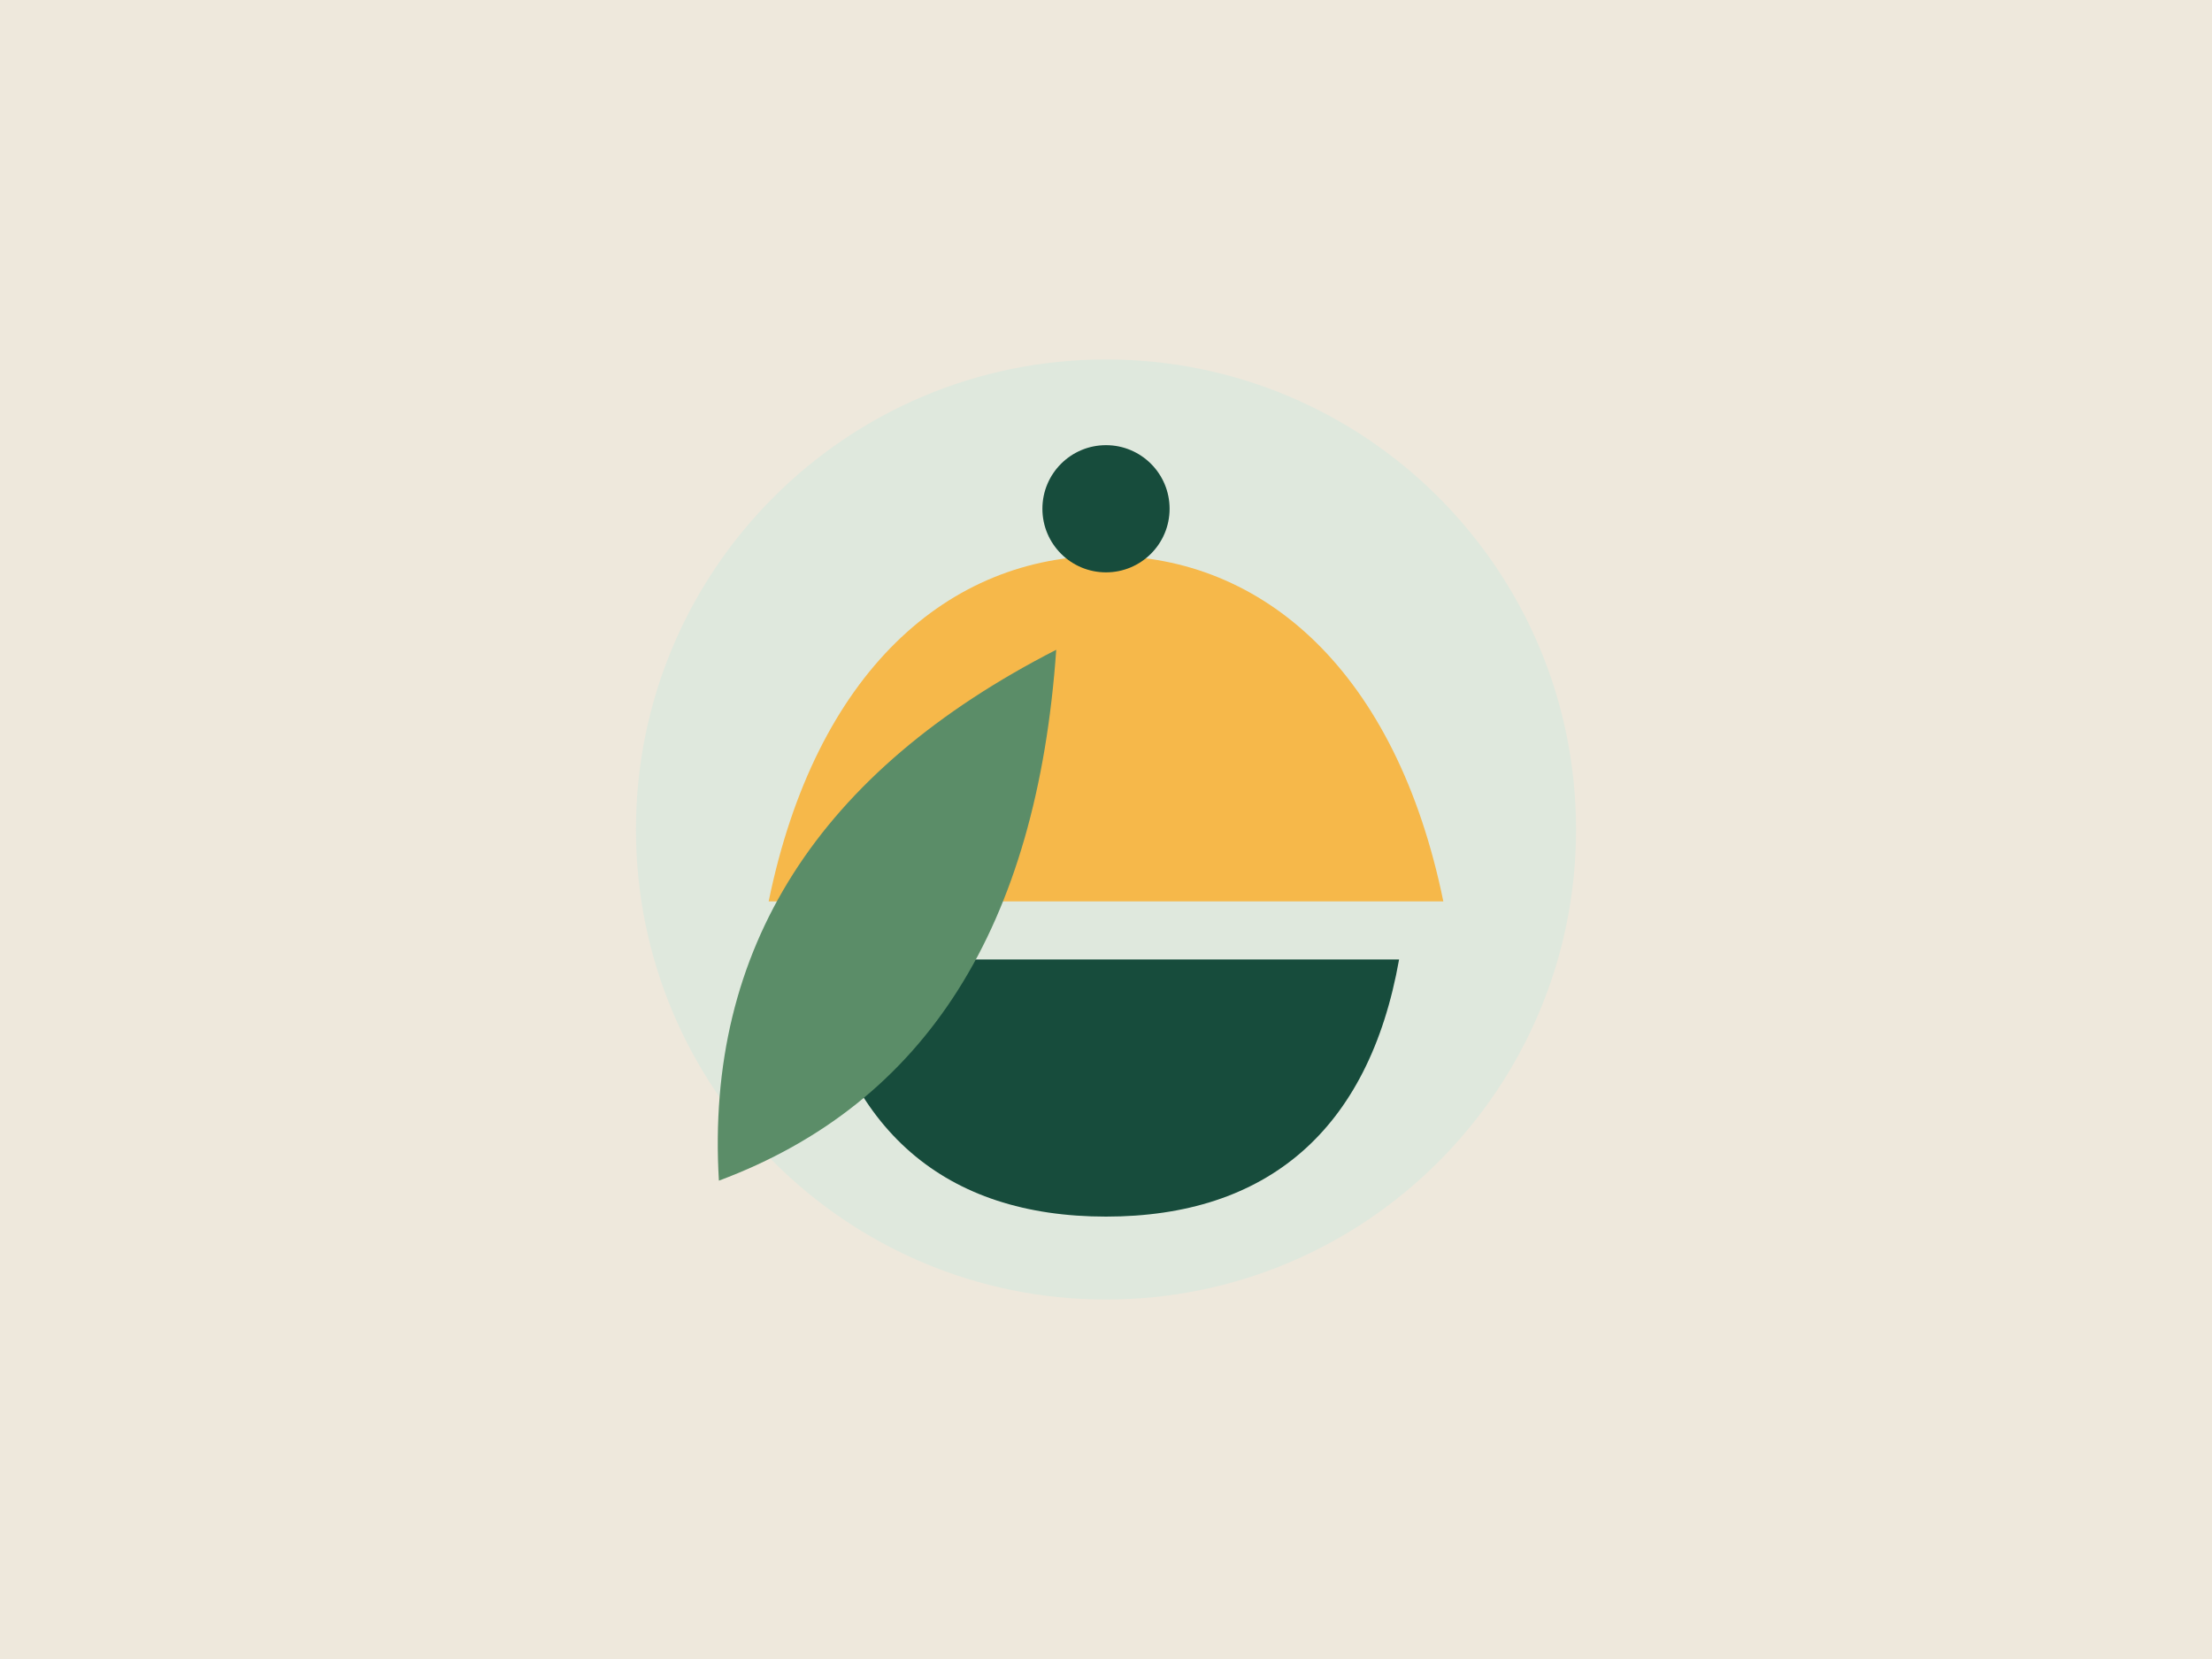
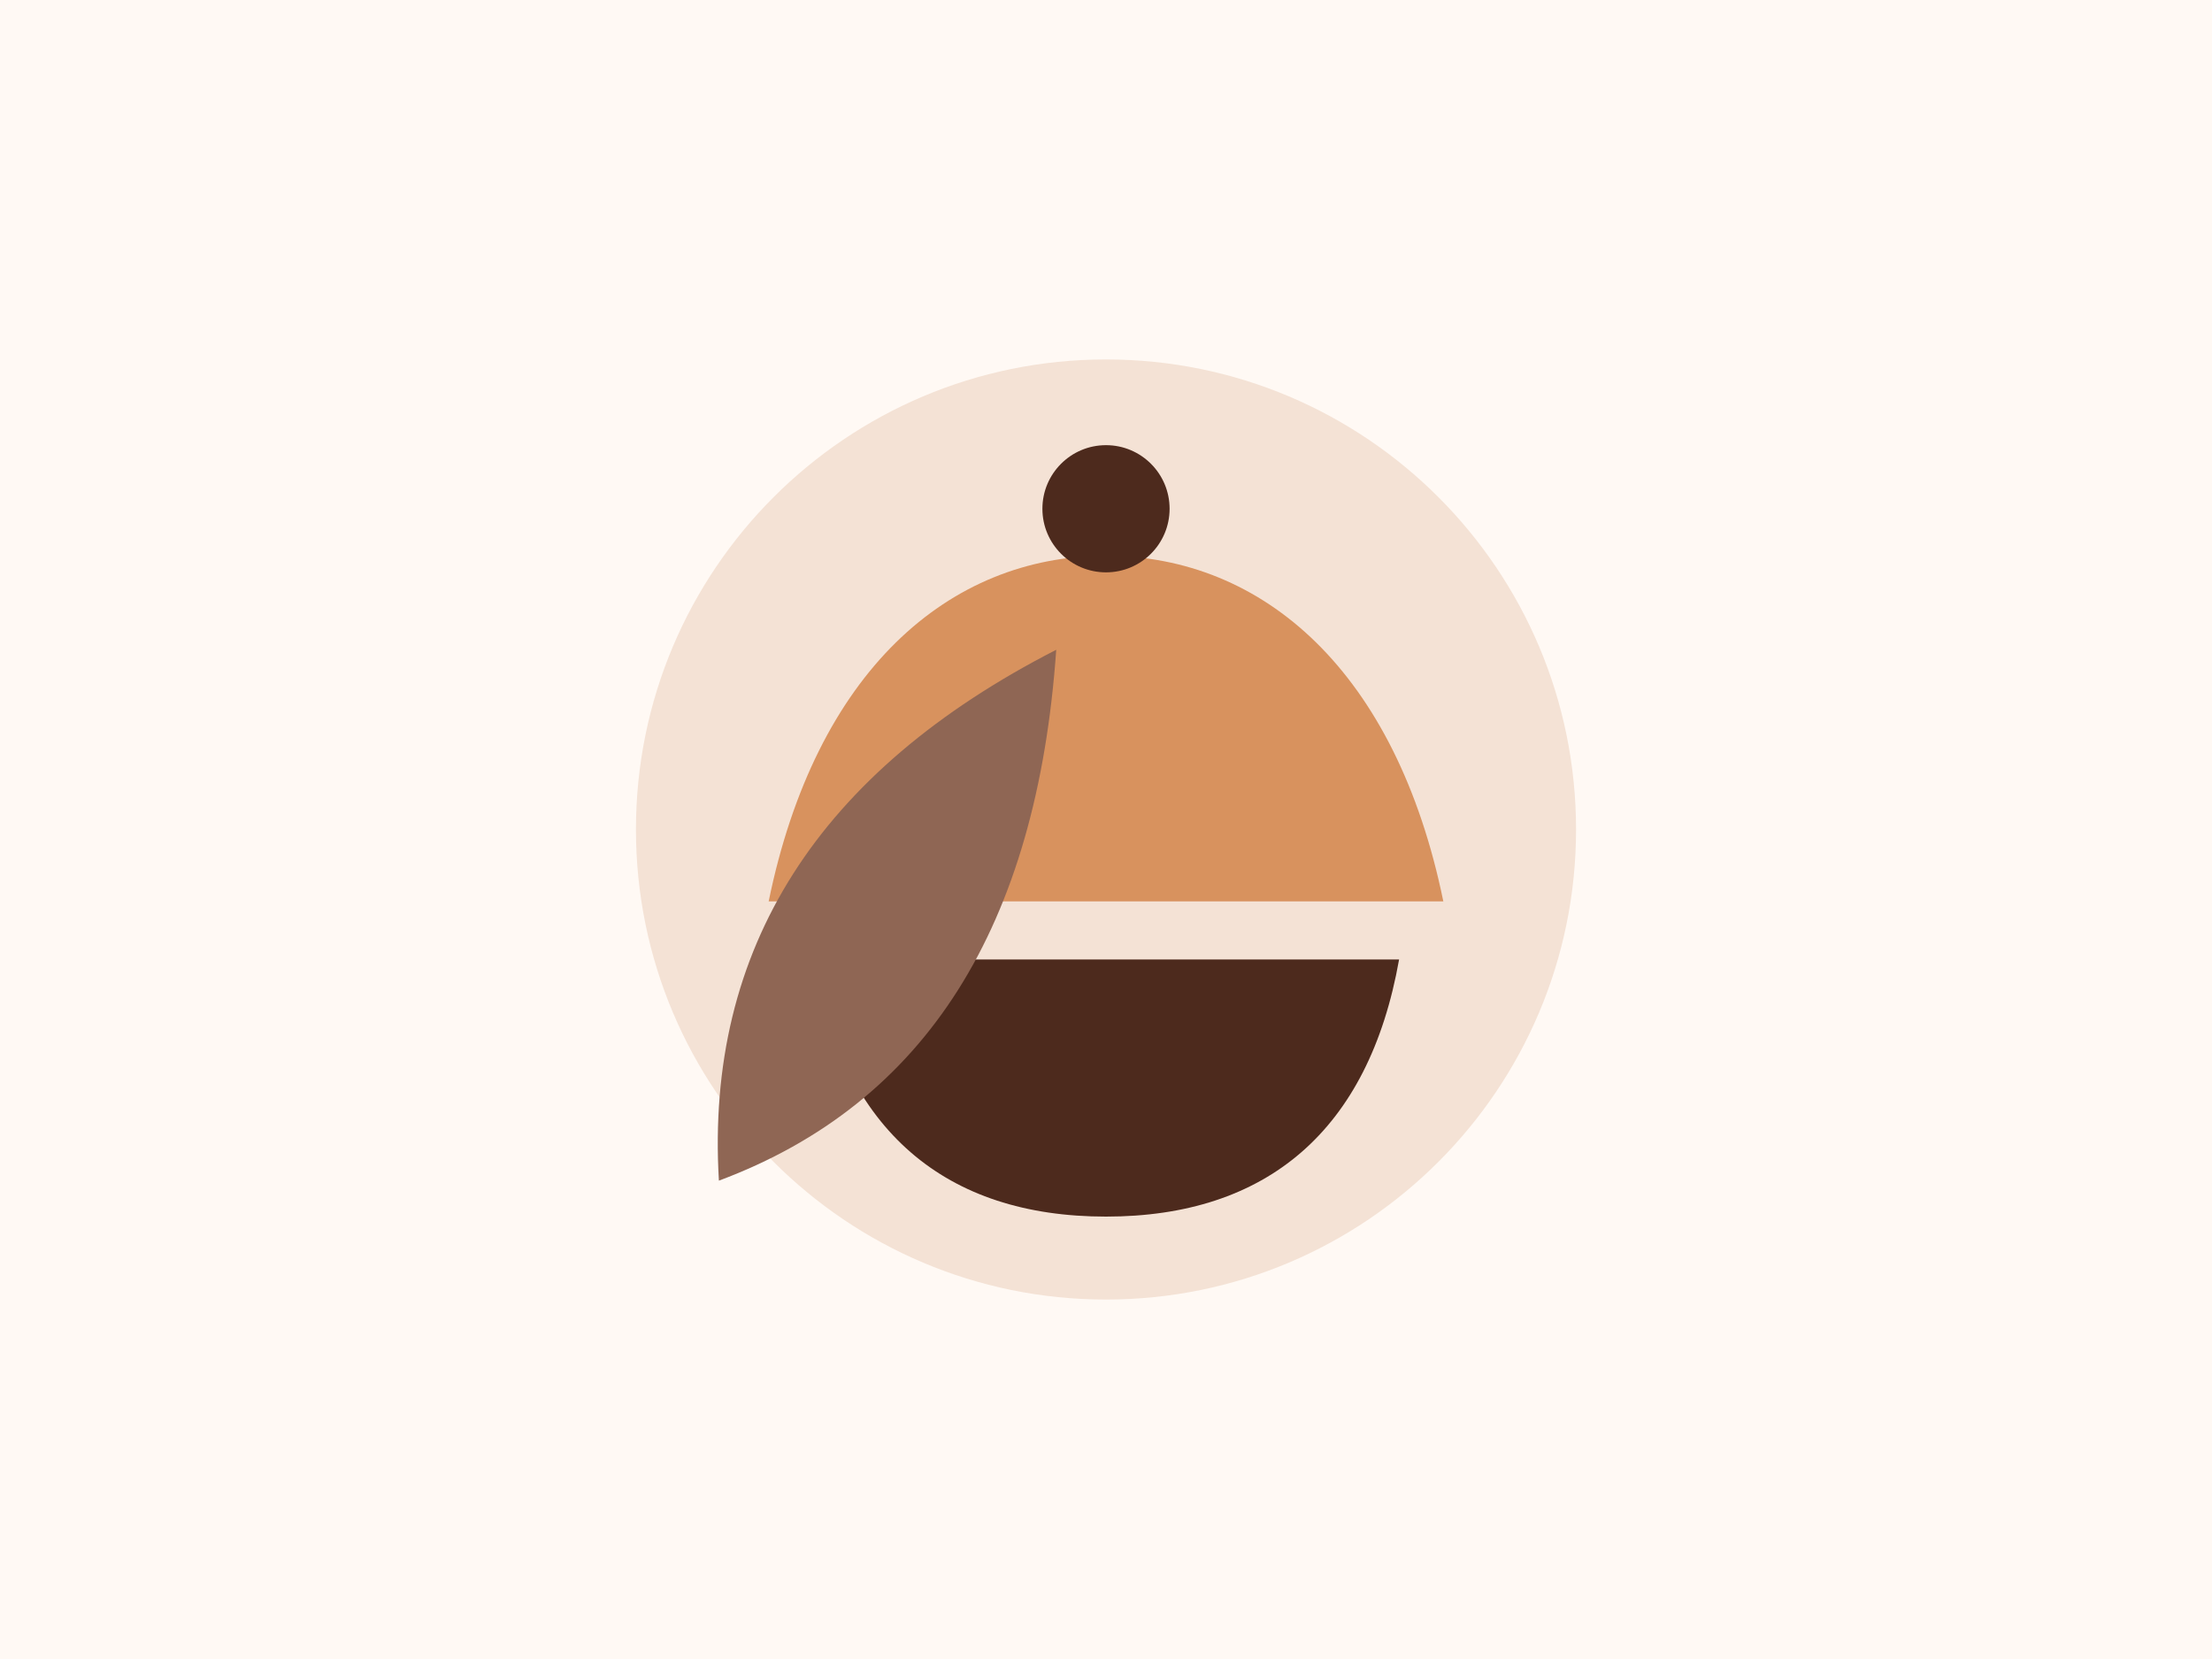
<svg xmlns="http://www.w3.org/2000/svg" viewBox="0 0 800 600" role="img" aria-labelledby="title desc">
-   <rect width="800" height="600" fill="#eee8dc" />
-   <circle cx="400" cy="300" r="170" fill="#dfe8dd" />
-   <path d="M294 347h212c-11 62-48 93-106 93s-95-31-106-93Z" fill="#174c3c" />
-   <path d="M278 326c17-83 65-125 122-125s105 42 122 125H278Z" fill="#f6b84a" />
-   <circle cx="400" cy="184" r="23" fill="#174c3c" />
-   <path d="M260 427c75-28 115-92 122-192-86 44-127 108-122 192Z" fill="#5b8d68" />
+   <rect width="800" height="600" fill="#fff9f4" />
+   <circle cx="400" cy="300" r="170" fill="#f4e2d5" />
+   <path d="M294 347h212c-11 62-48 93-106 93s-95-31-106-93Z" fill="#4d2a1d" />
+   <path d="M278 326c17-83 65-125 122-125s105 42 122 125H278Z" fill="#d8925e" />
+   <circle cx="400" cy="184" r="23" fill="#4d2a1d" />
+   <path d="M260 427c75-28 115-92 122-192-86 44-127 108-122 192Z" fill="#8f6654" />
</svg>
